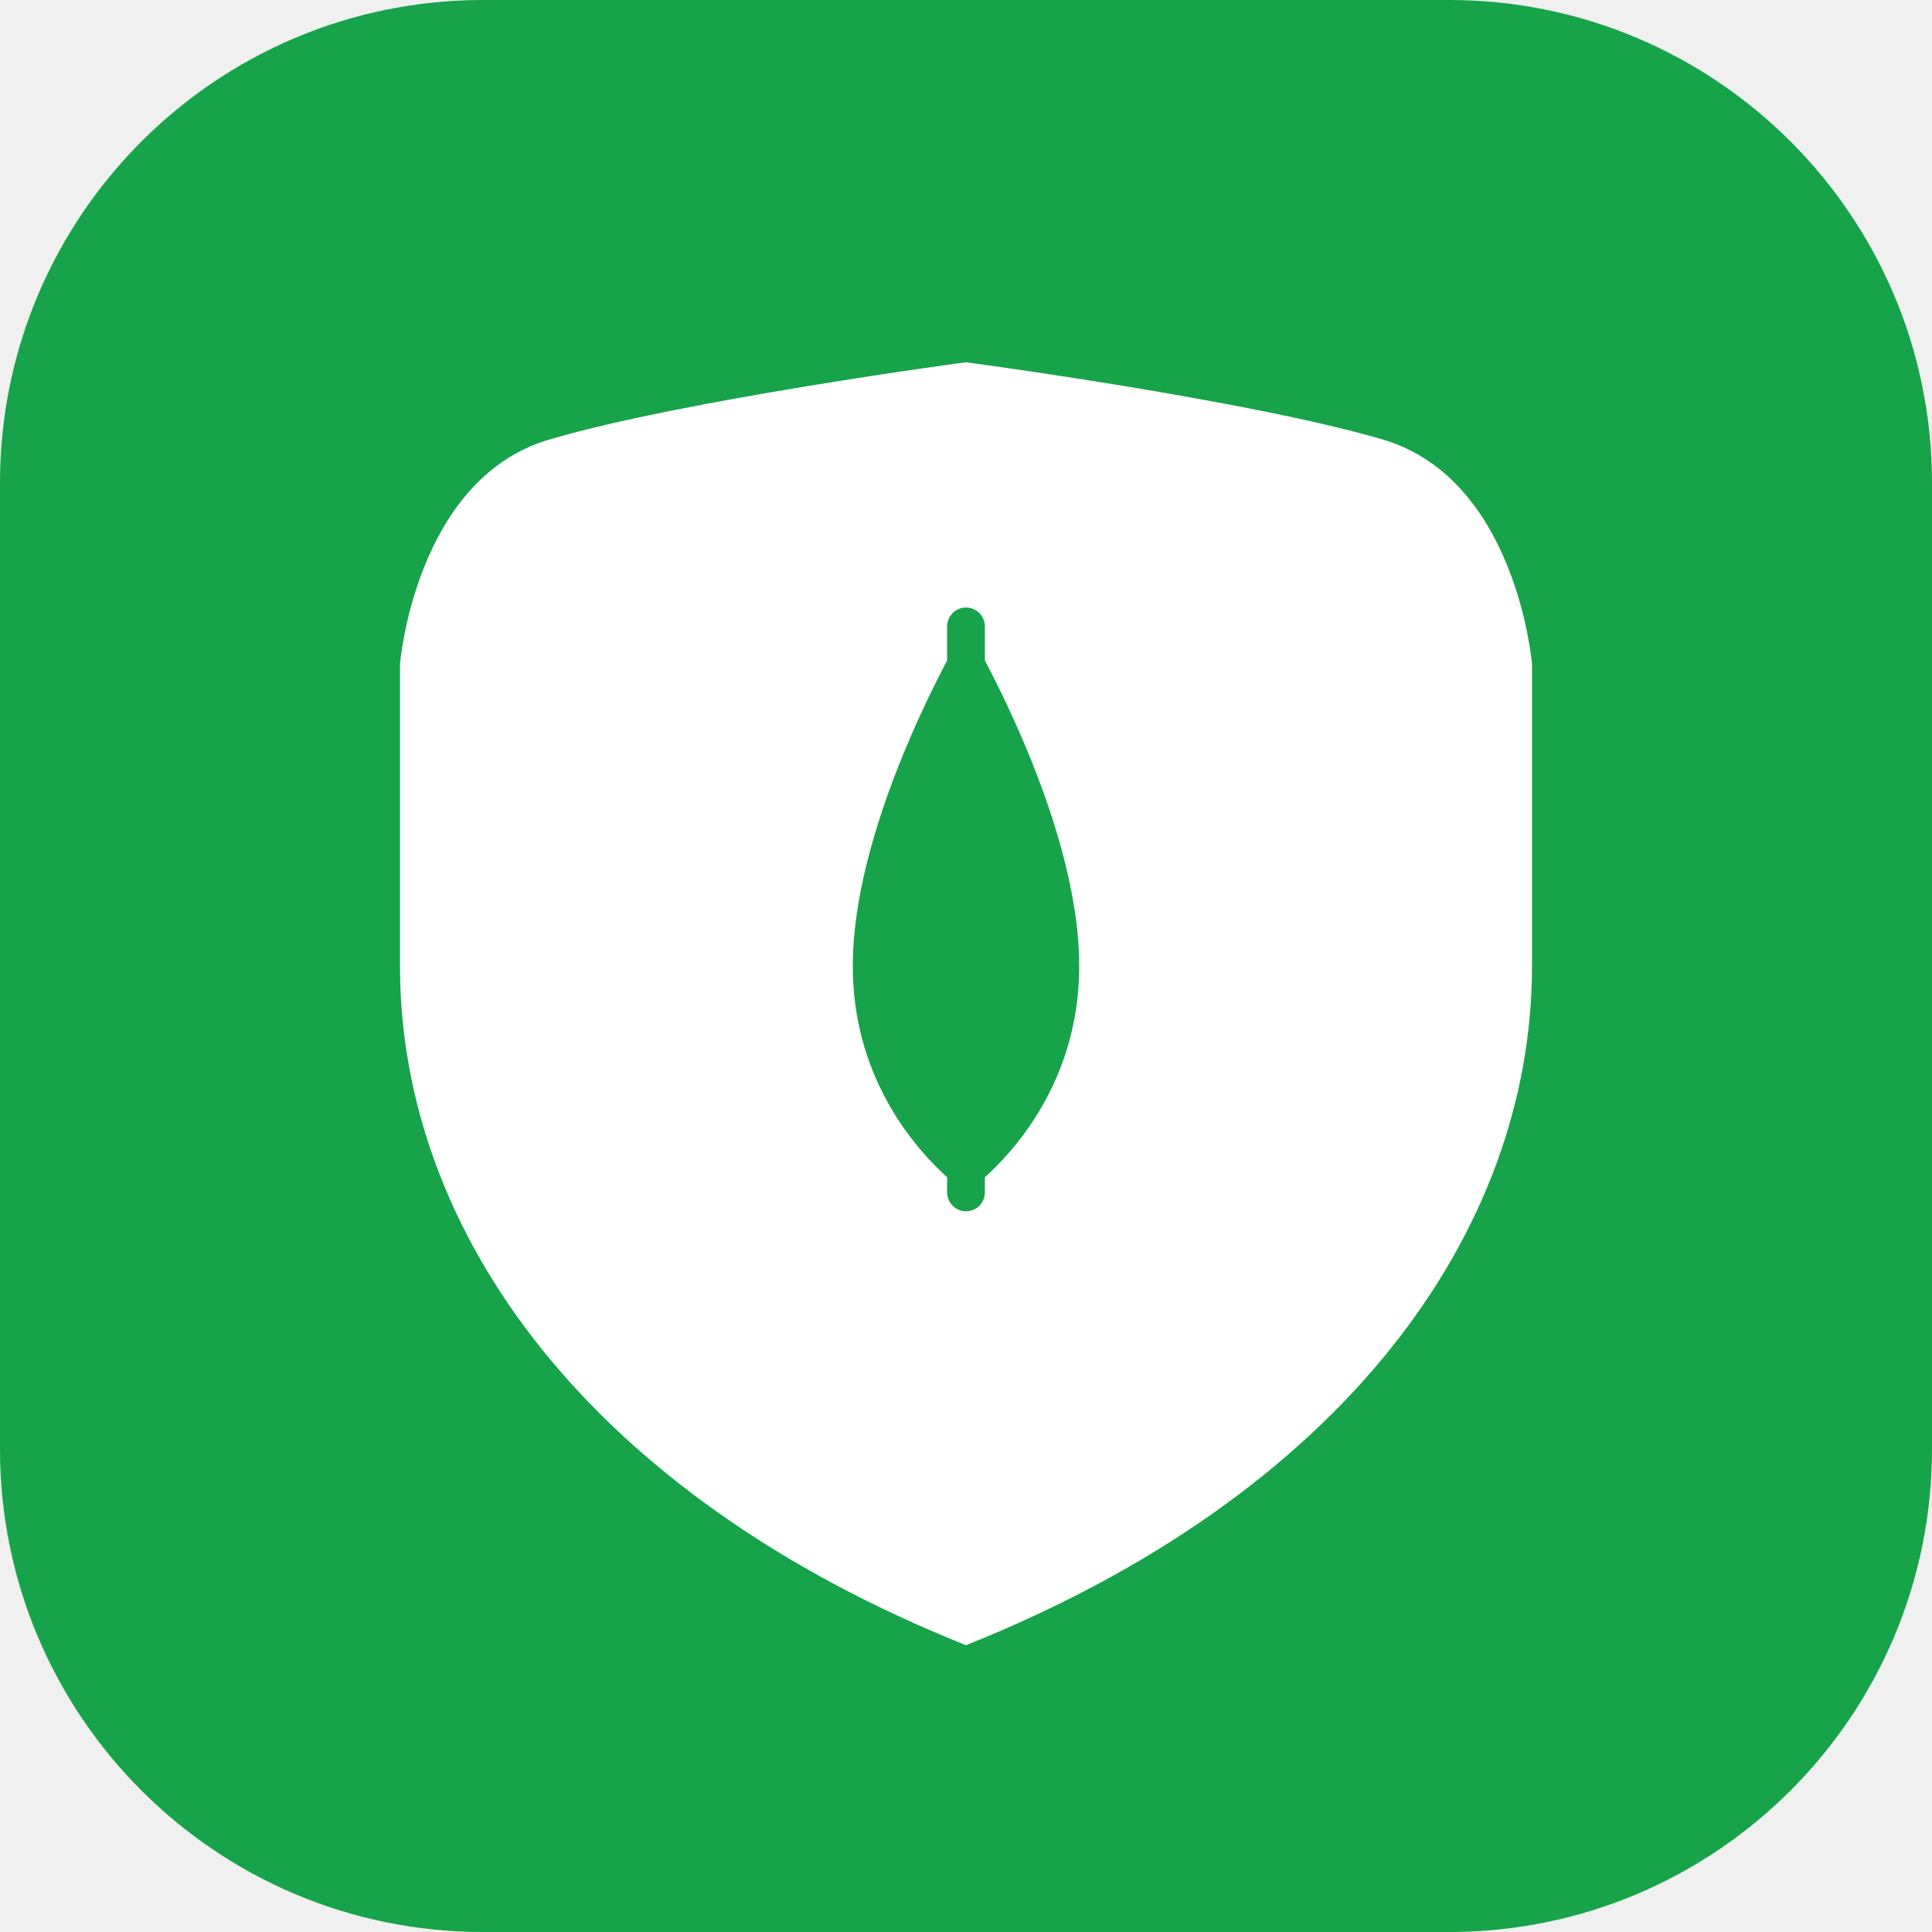
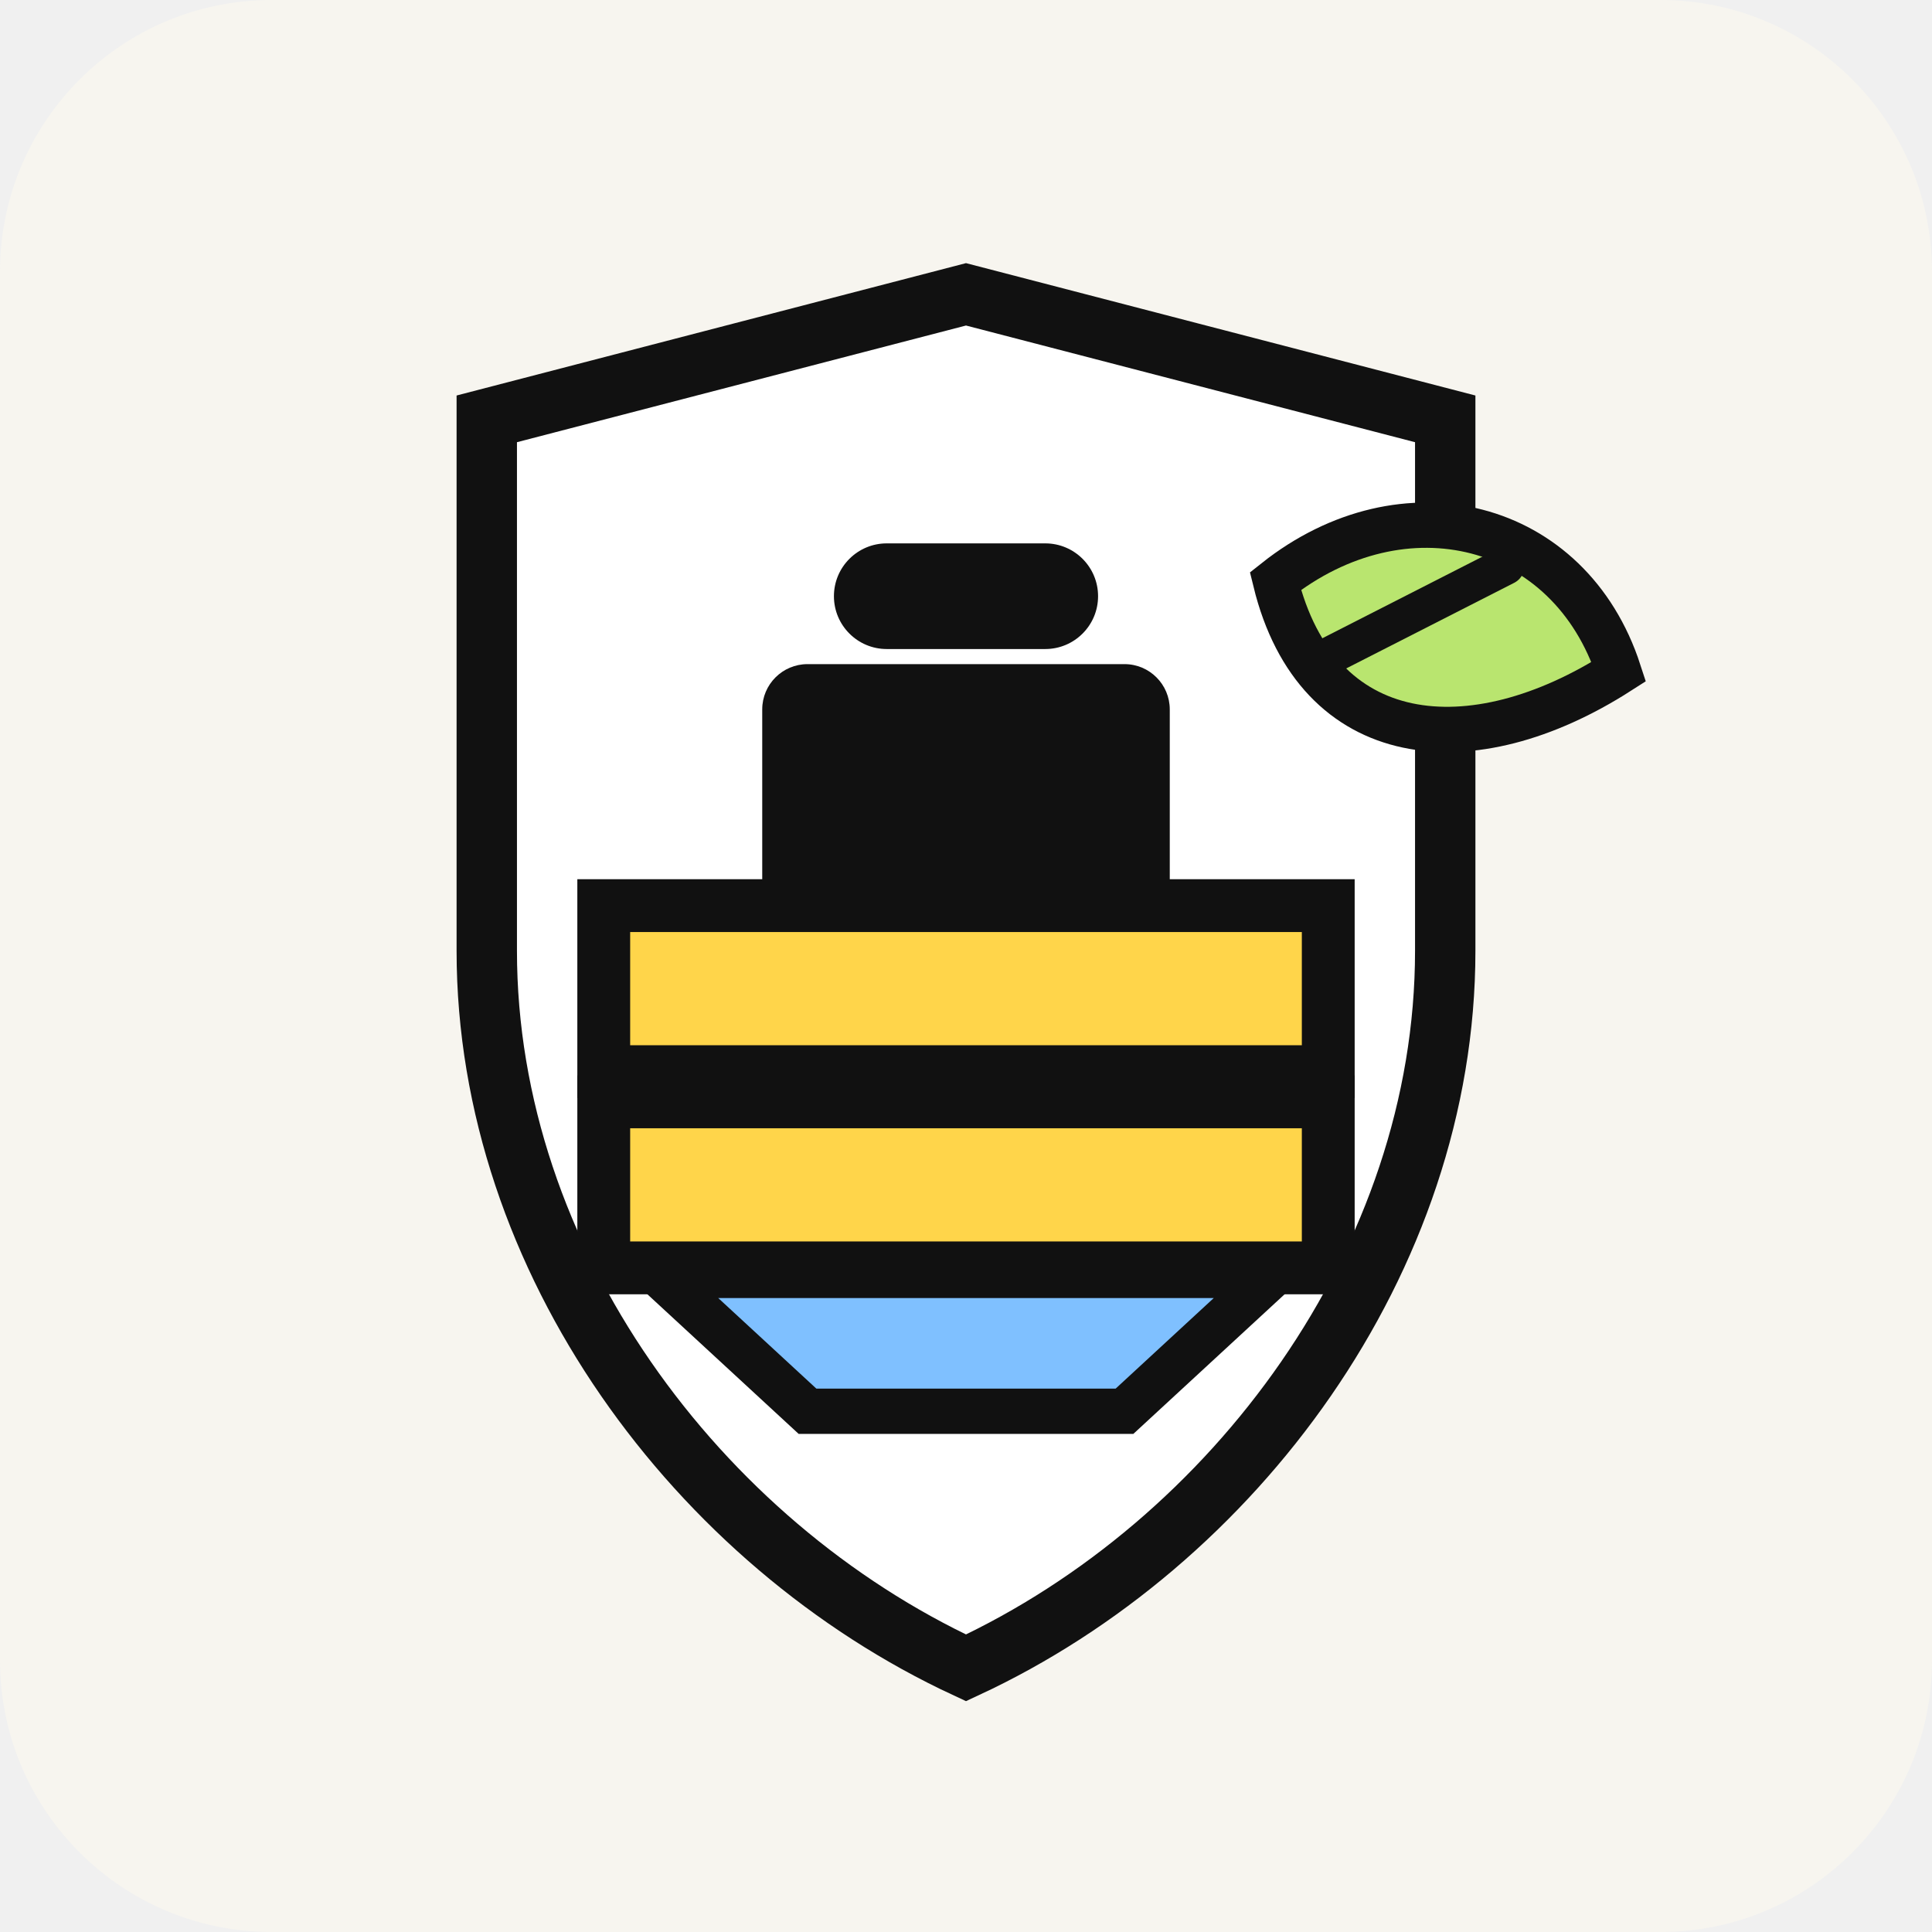
<svg xmlns="http://www.w3.org/2000/svg" width="512" height="512" viewBox="0 0 512 512" fill="none">
-   <rect width="512" height="512" rx="128" fill="#16A34A" />
-   <path d="M256 96C256 96 331 106 366.5 116.5C402 127 406 176 406 176V256C406 326.5 356 396 256 436C156 396 106 326.5 106 256V176C106 176 110 127 145.5 116.5C181 106 256 96 256 96Z" fill="white" />
-   <path d="M256 166C256 166 226 216 226 256C226 296 256 316 256 316C256 316 286 296 286 256C286 216 256 166 256 166Z" fill="#16A34A" />
-   <path d="M256 316V166" stroke="#16A34A" stroke-width="10" stroke-linecap="round" />
+   <rect width="512" height="512" rx="72" fill="#F7F5EF" />
+   <path d="M256 78L383 111V252C383 334 327 409 256 442C185 409 129 334 129 252V111L256 78Z" fill="#FFFFFF" stroke="#111111" stroke-width="16" />
+   <rect x="221" y="144" width="70" height="28" rx="14" fill="#111111" />
+   <rect x="202" y="176" width="108" height="138" rx="12" fill="#111111" />
+   <rect x="160" y="240" width="192" height="44" fill="#FFD54A" stroke="#111111" stroke-width="14" />
+   <rect x="160" y="292" width="192" height="44" fill="#FFD54A" stroke="#111111" stroke-width="14" />
+   <path d="M175 338H337L298 374H214L175 338Z" fill="#7FC0FF" stroke="#111111" stroke-width="12" />
+   <path d="M338 154C372 127 416 138 429 178C390 203 349 199 338 154Z" fill="#B9E56F" stroke="#111111" stroke-width="12" />
+   <path d="M348 176L399 150" stroke="#111111" stroke-width="10" stroke-linecap="round" />
</svg>
